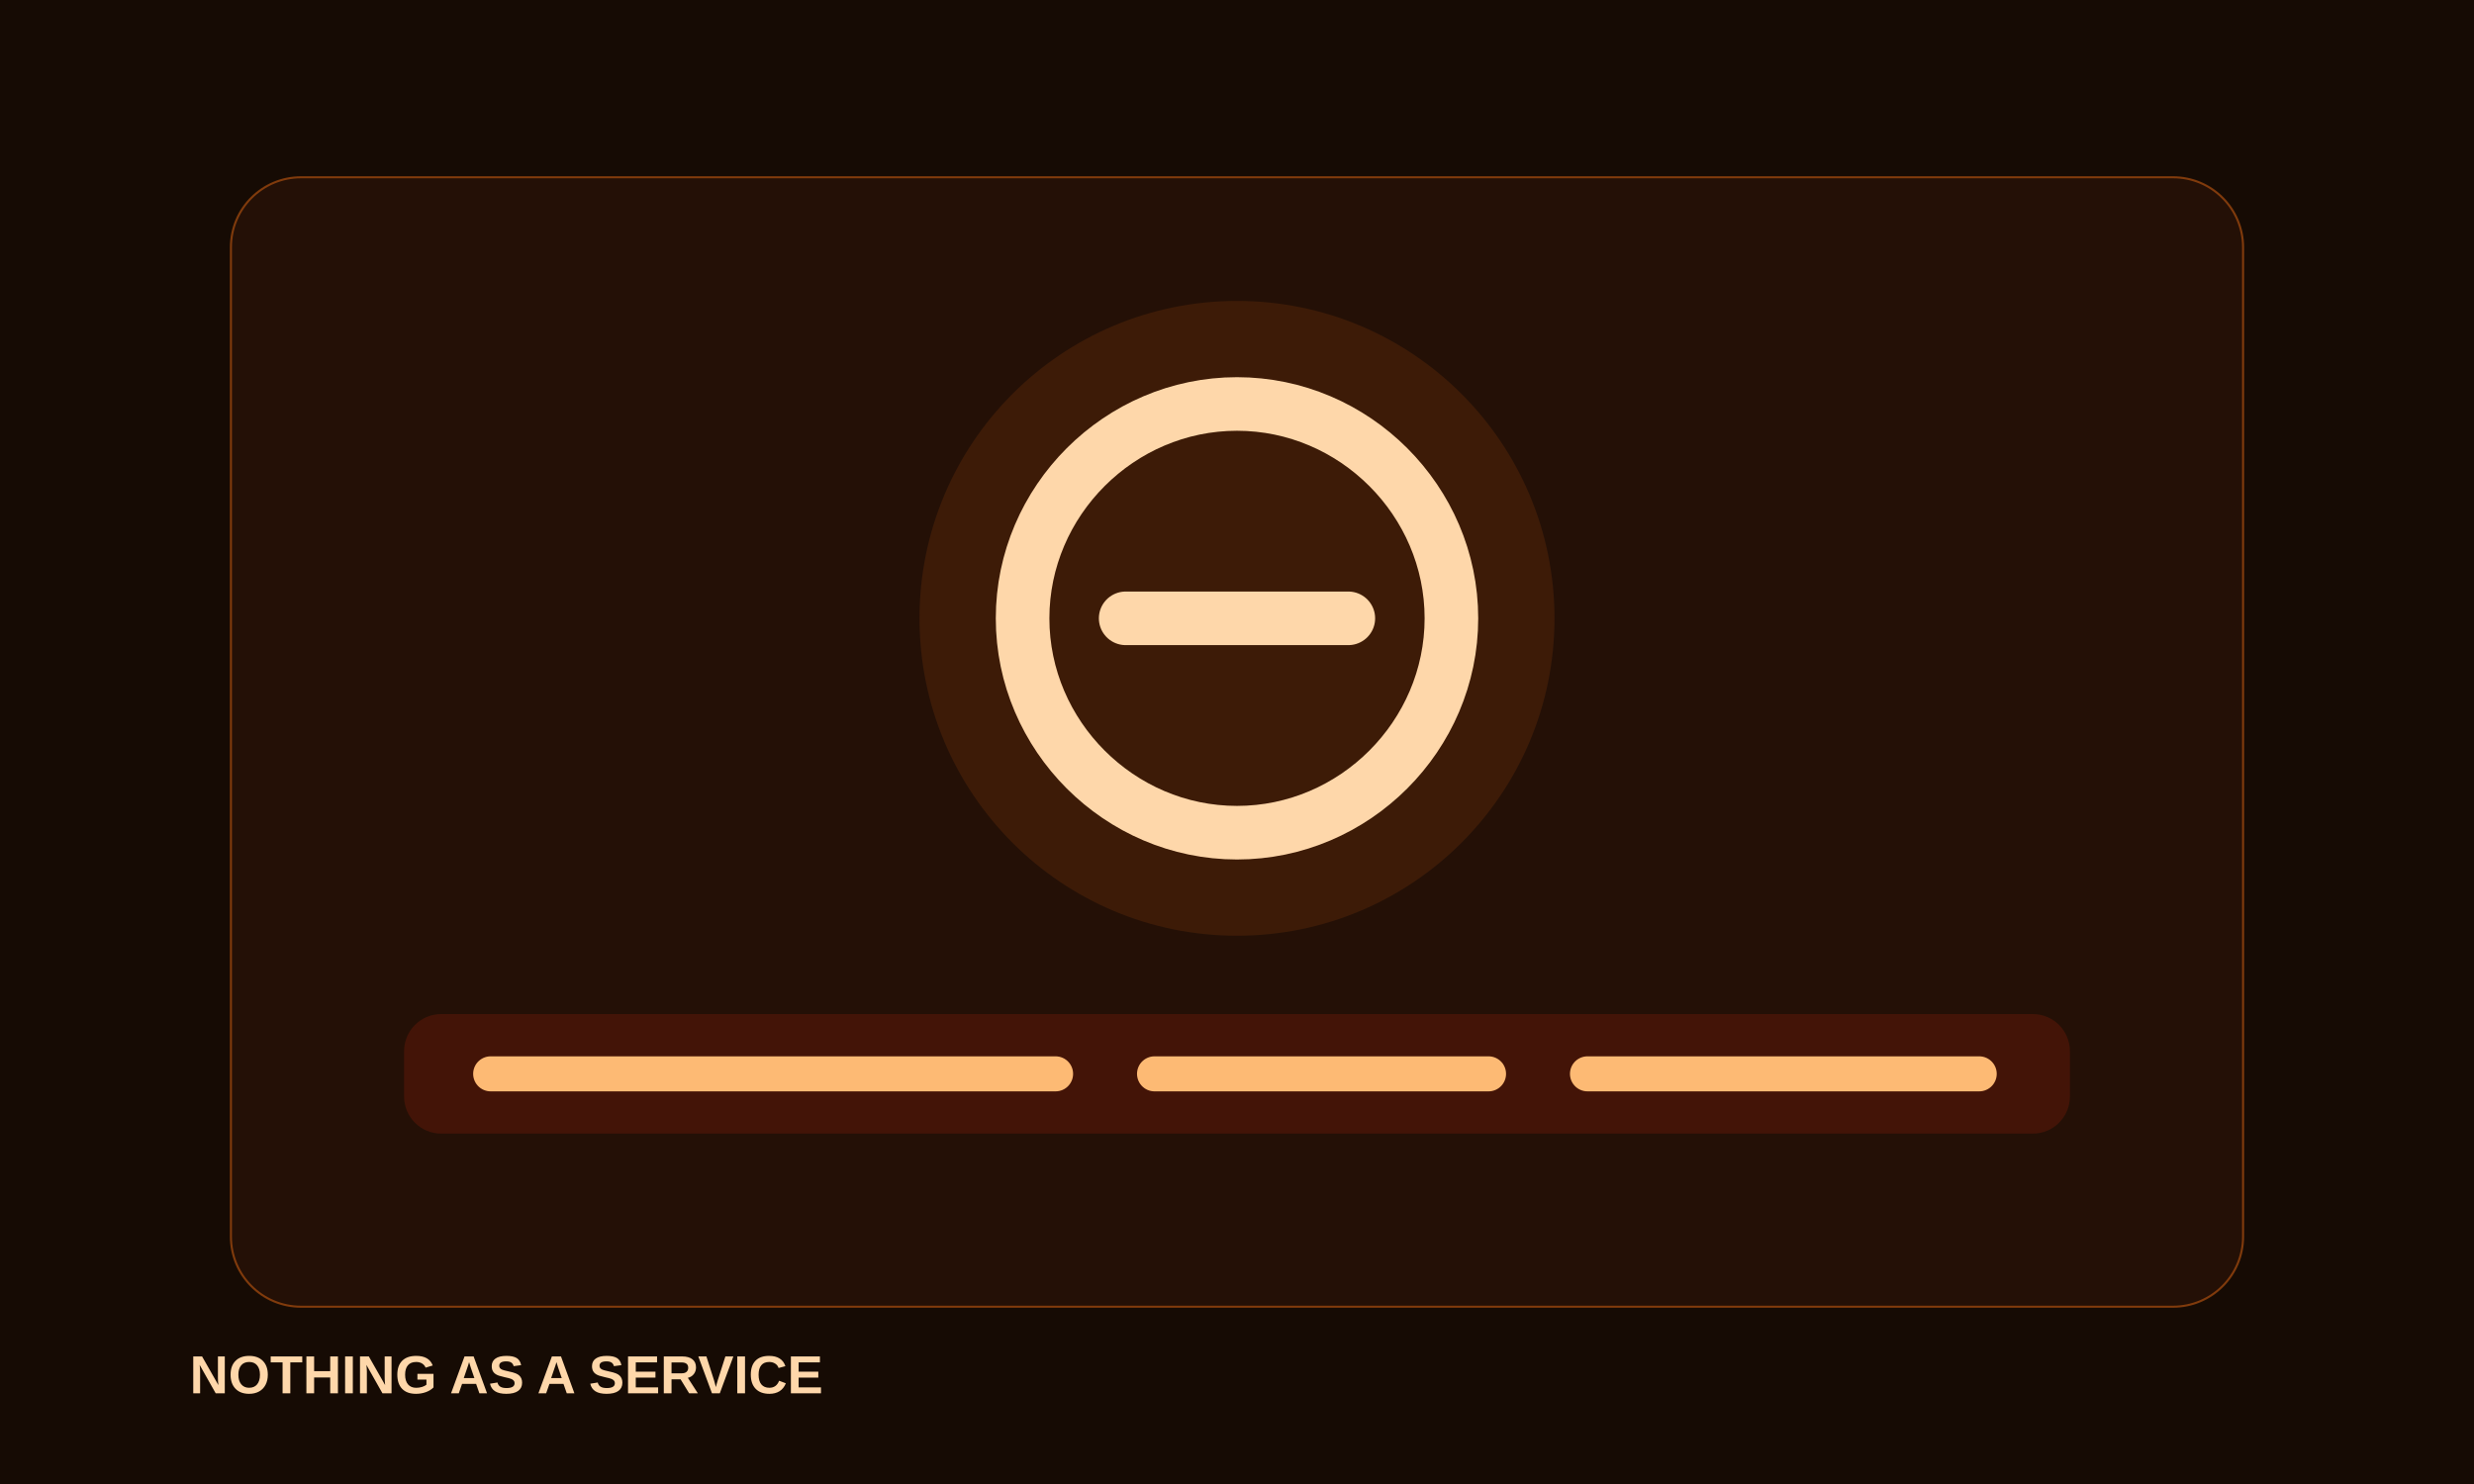
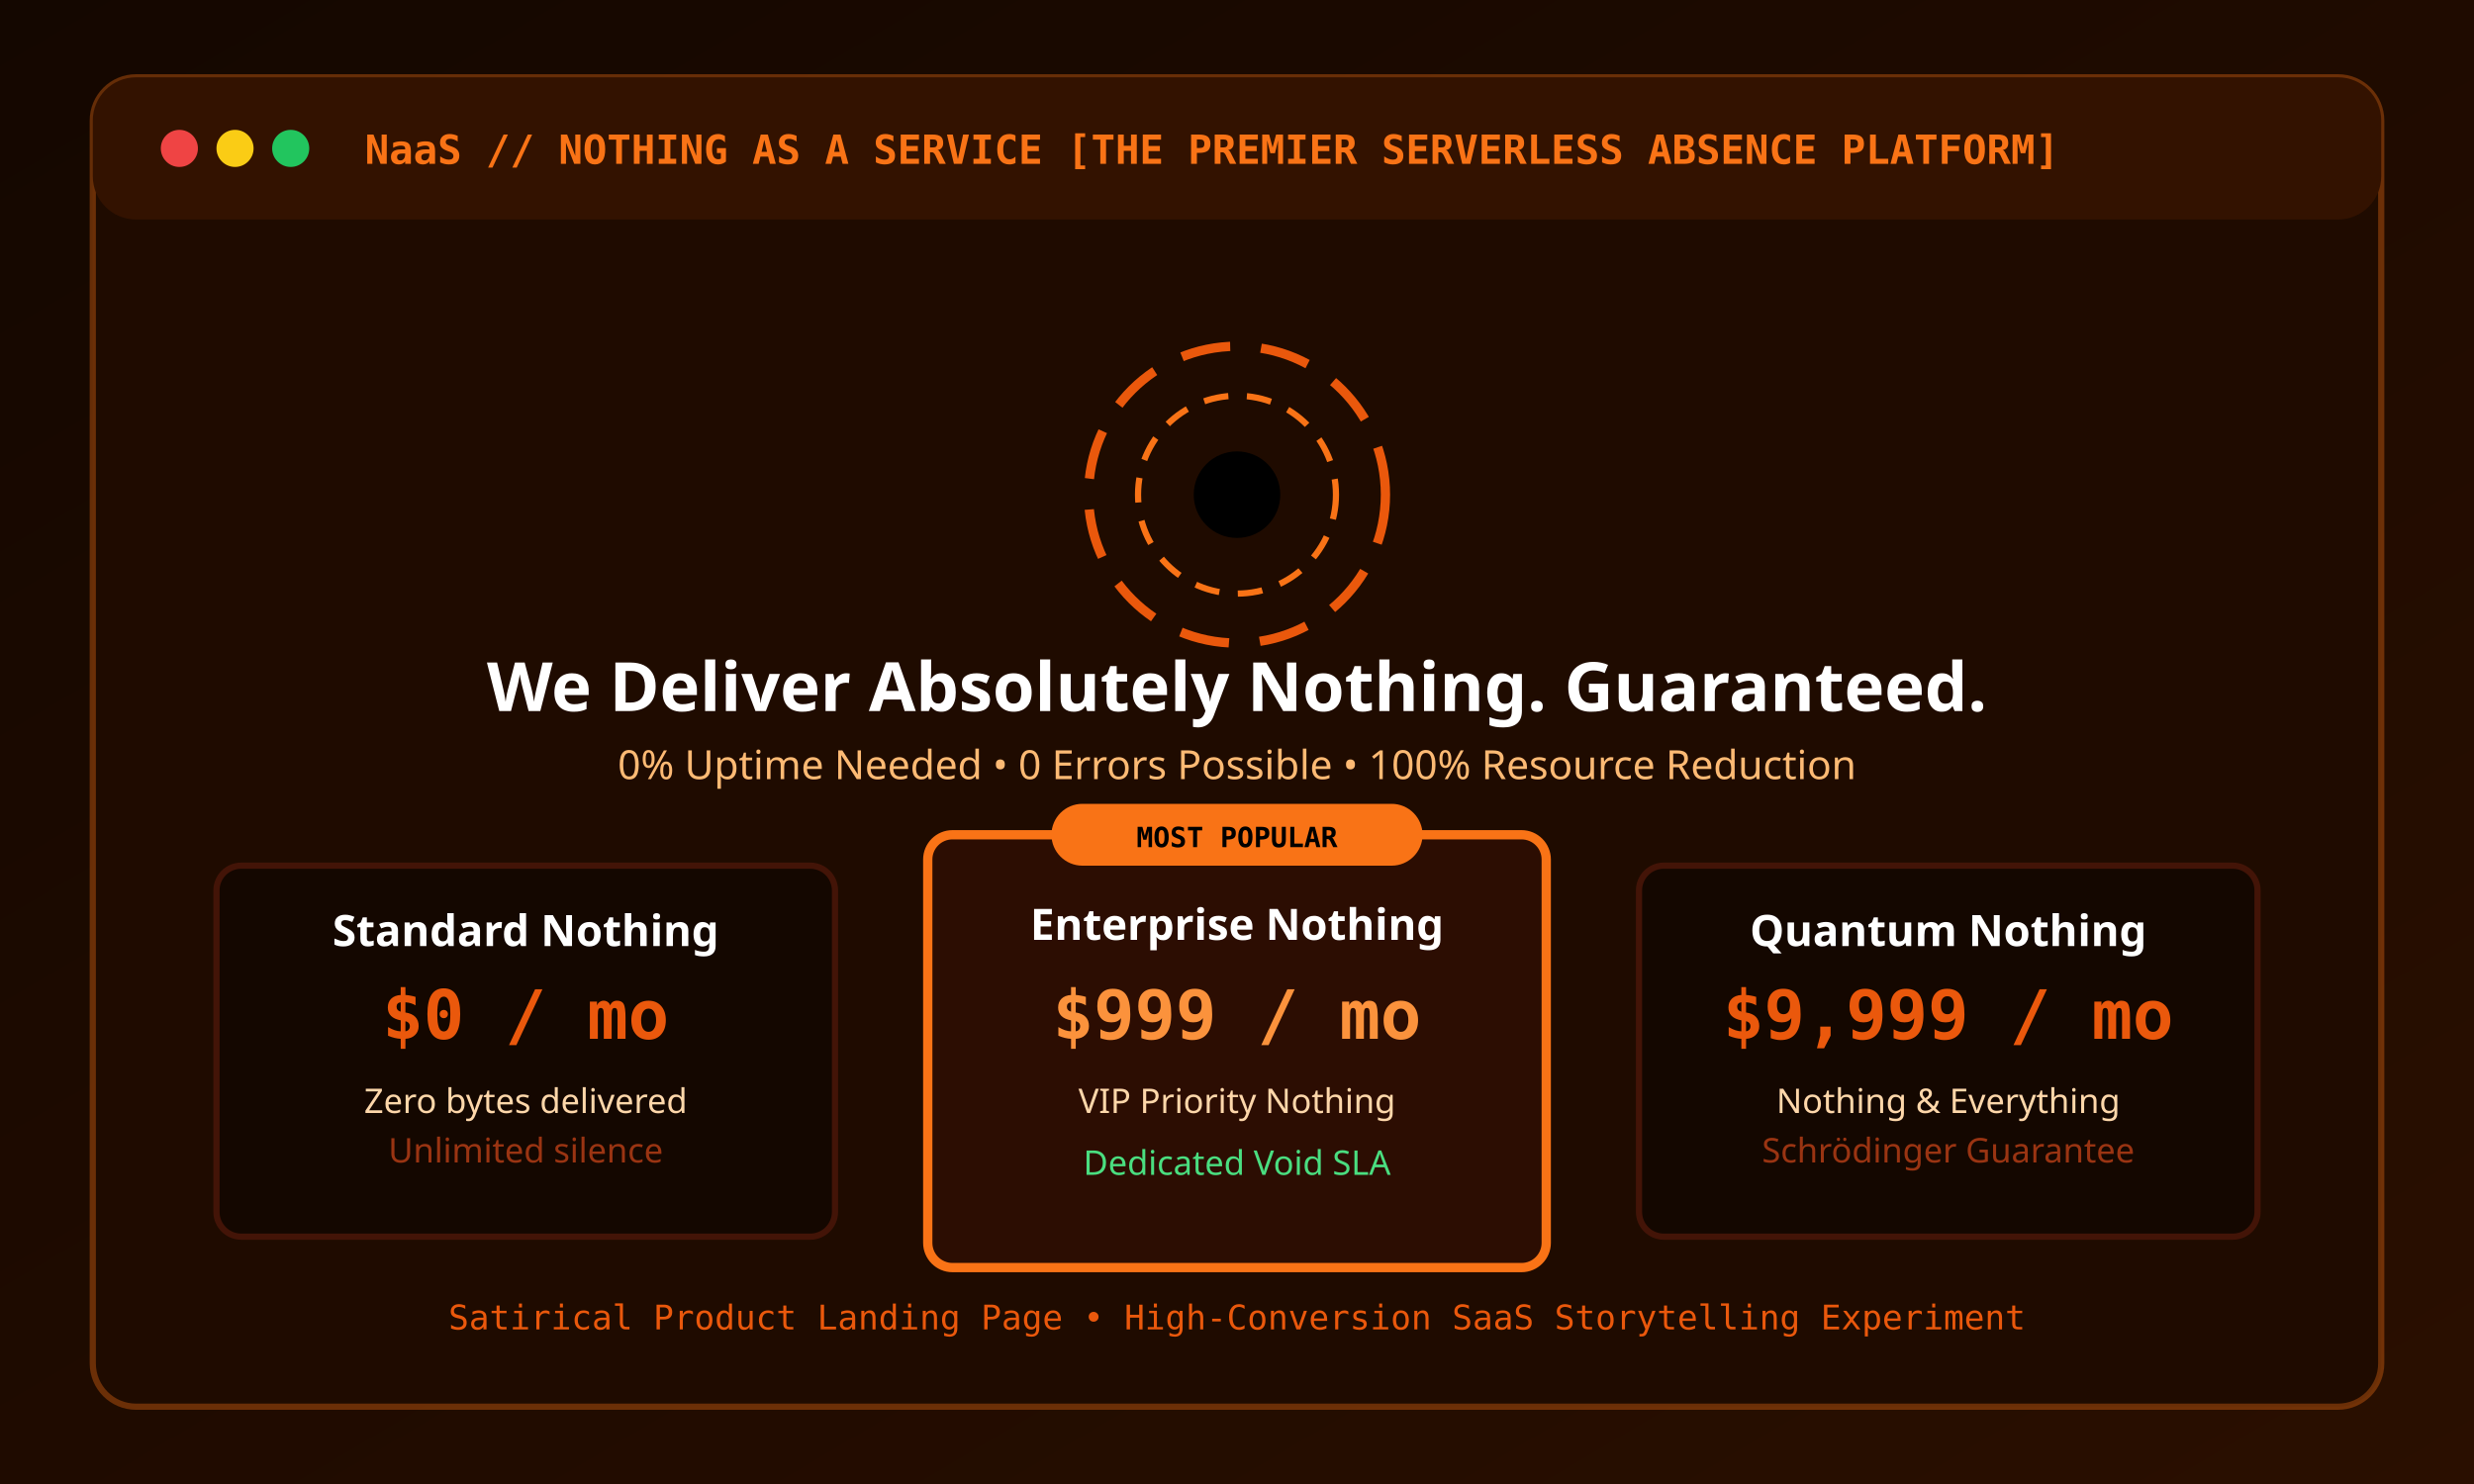
- <svg xmlns="http://www.w3.org/2000/svg" width="1200" height="720" viewBox="0 0 1200 720" fill="none">
-   <rect width="1200" height="720" fill="#160b04" />
-   <rect x="112" y="86" width="976" height="548" rx="34" fill="#241006" stroke="#f97316" stroke-opacity=".45" />
-   <circle cx="600" cy="300" r="154" fill="#f97316" fill-opacity=".12" />
-   <path d="M496 300c0-57 47-104 104-104s104 47 104 104-47 104-104 104-104-47-104-104Z" stroke="#fed7aa" stroke-width="26" />
-   <path d="M546 300h108" stroke="#fed7aa" stroke-width="26" stroke-linecap="round" />
-   <rect x="196" y="492" width="808" height="58" rx="18" fill="#431407" />
-   <path d="M238 521h274M560 521h162M770 521h190" stroke="#fdba74" stroke-width="17" stroke-linecap="round" />
-   <text x="92" y="676" fill="#fed7aa" font-family="Arial, sans-serif" font-size="26" font-weight="700">NOTHING AS A SERVICE</text>
+ <svg xmlns="http://www.w3.org/2000/svg" viewBox="0 0 800 480" width="100%" height="100%">
+   <defs>
+     <linearGradient id="bg" x1="0" y1="0" x2="1" y2="1">
+       <stop offset="0%" stop-color="#140700" />
+       <stop offset="1" stop-color="#2a0f00" />
+     </linearGradient>
+   </defs>
+   <style>
+     .mono{font-family:Consolas,monospace,sans-serif}
+     .ui{font-family:'Segoe UI',Tahoma,sans-serif}
+     .pulse-btn{animation:btnPulse 2.2s ease-in-out infinite alternate}
+     @keyframes btnPulse{from{transform:scale(0.98)}to{transform:scale(1.03)}}
+     .void-spin{animation:spinVoid 8s linear infinite}
+     @keyframes spinVoid{from{transform:rotate(0deg)}to{transform:rotate(360deg)}}
+   </style>
+   <rect width="800" height="480" fill="url(#bg)" />
+   <g transform="translate(30, 25)">
+     <rect width="740" height="430" rx="14" fill="#1f0b00" stroke="#f97316" stroke-opacity="0.35" stroke-width="2" />
+     <rect width="740" height="46" rx="14" fill="#331200" />
+     <circle cx="28" cy="23" r="6" fill="#ef4444" />
+     <circle cx="46" cy="23" r="6" fill="#facc15" />
+     <circle cx="64" cy="23" r="6" fill="#22c55e" />
+     <text x="88" y="28" class="mono" font-size="13" font-weight="bold" fill="#f97316">
+       NaaS // NOTHING AS A SERVICE [THE PREMIER SERVERLESS ABSENCE PLATFORM]
+     </text>
+     <g transform="translate(370, 135)">
+       <g class="void-spin">
+         <circle cx="0" cy="0" r="48" fill="none" stroke="#ea580c" stroke-width="3" stroke-dasharray="16 10" />
+         <circle cx="0" cy="0" r="32" fill="none" stroke="#f97316" stroke-width="2" stroke-dasharray="8 6" />
+       </g>
+       <circle cx="0" cy="0" r="14" fill="#000000" />
+       <text x="0" y="70" class="ui" font-size="22" font-weight="900" fill="#ffffff" text-anchor="middle">
+         We Deliver Absolutely Nothing. Guaranteed.
+       </text>
+       <text x="0" y="92" class="ui" font-size="13" fill="#fdba74" text-anchor="middle">
+         0% Uptime Needed • 0 Errors Possible • 100% Resource Reduction
+       </text>
+     </g>
+     <g transform="translate(40, 255)">
+       <rect x="0" y="0" width="200" height="120" rx="8" fill="#140700" stroke="#431407" stroke-width="2" />
+       <text x="100" y="26" class="ui" font-size="14" font-weight="bold" fill="#fff" text-anchor="middle">Standard Nothing</text>
+       <text x="100" y="56" class="mono" font-size="22" font-weight="900" fill="#ea580c" text-anchor="middle">$0 / mo</text>
+       <text x="100" y="80" class="ui" font-size="11" fill="#fed7aa" text-anchor="middle">Zero bytes delivered</text>
+       <text x="100" y="96" class="ui" font-size="11" fill="#9a3412" text-anchor="middle">Unlimited silence</text>
+       <rect x="230" y="-10" width="200" height="140" rx="8" fill="#2c0d02" stroke="#f97316" stroke-width="3" />
+       <rect x="270" y="-20" width="120" height="20" rx="10" fill="#f97316" />
+       <text x="330" y="-6" class="mono" font-size="9" font-weight="bold" fill="#000" text-anchor="middle">MOST POPULAR</text>
+       <text x="330" y="24" class="ui" font-size="14" font-weight="bold" fill="#fff" text-anchor="middle">Enterprise Nothing</text>
+       <text x="330" y="56" class="mono" font-size="22" font-weight="900" fill="#fb923c" text-anchor="middle">$999 / mo</text>
+       <text x="330" y="80" class="ui" font-size="11" fill="#fed7aa" text-anchor="middle">VIP Priority Nothing</text>
+       <text x="330" y="100" class="ui" font-size="11" fill="#4ade80" text-anchor="middle">Dedicated Void SLA</text>
+       <rect x="460" y="0" width="200" height="120" rx="8" fill="#140700" stroke="#431407" stroke-width="2" />
+       <text x="560" y="26" class="ui" font-size="14" font-weight="bold" fill="#fff" text-anchor="middle">Quantum Nothing</text>
+       <text x="560" y="56" class="mono" font-size="22" font-weight="900" fill="#ea580c" text-anchor="middle">$9,999 / mo</text>
+       <text x="560" y="80" class="ui" font-size="11" fill="#fed7aa" text-anchor="middle">Nothing &amp; Everything</text>
+       <text x="560" y="96" class="ui" font-size="11" fill="#9a3412" text-anchor="middle">Schrödinger Guarantee</text>
+     </g>
+     <text x="370" y="405" class="mono" font-size="11" fill="#ea580c" text-anchor="middle">
+       Satirical Product Landing Page • High-Conversion SaaS Storytelling Experiment
+     </text>
+   </g>
</svg>
